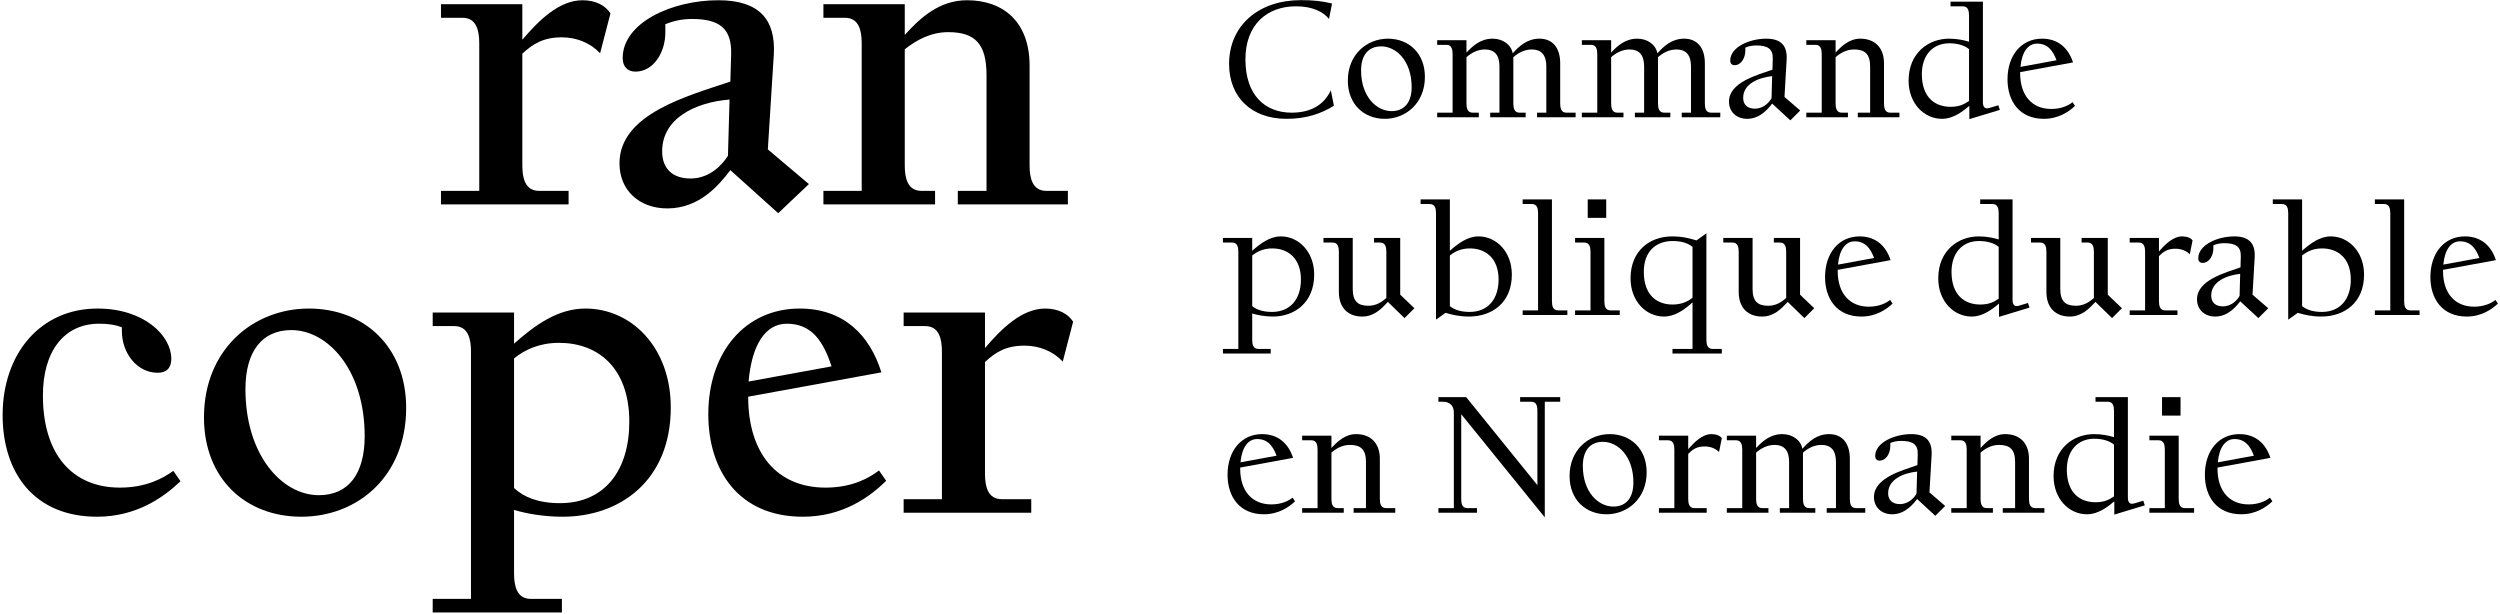
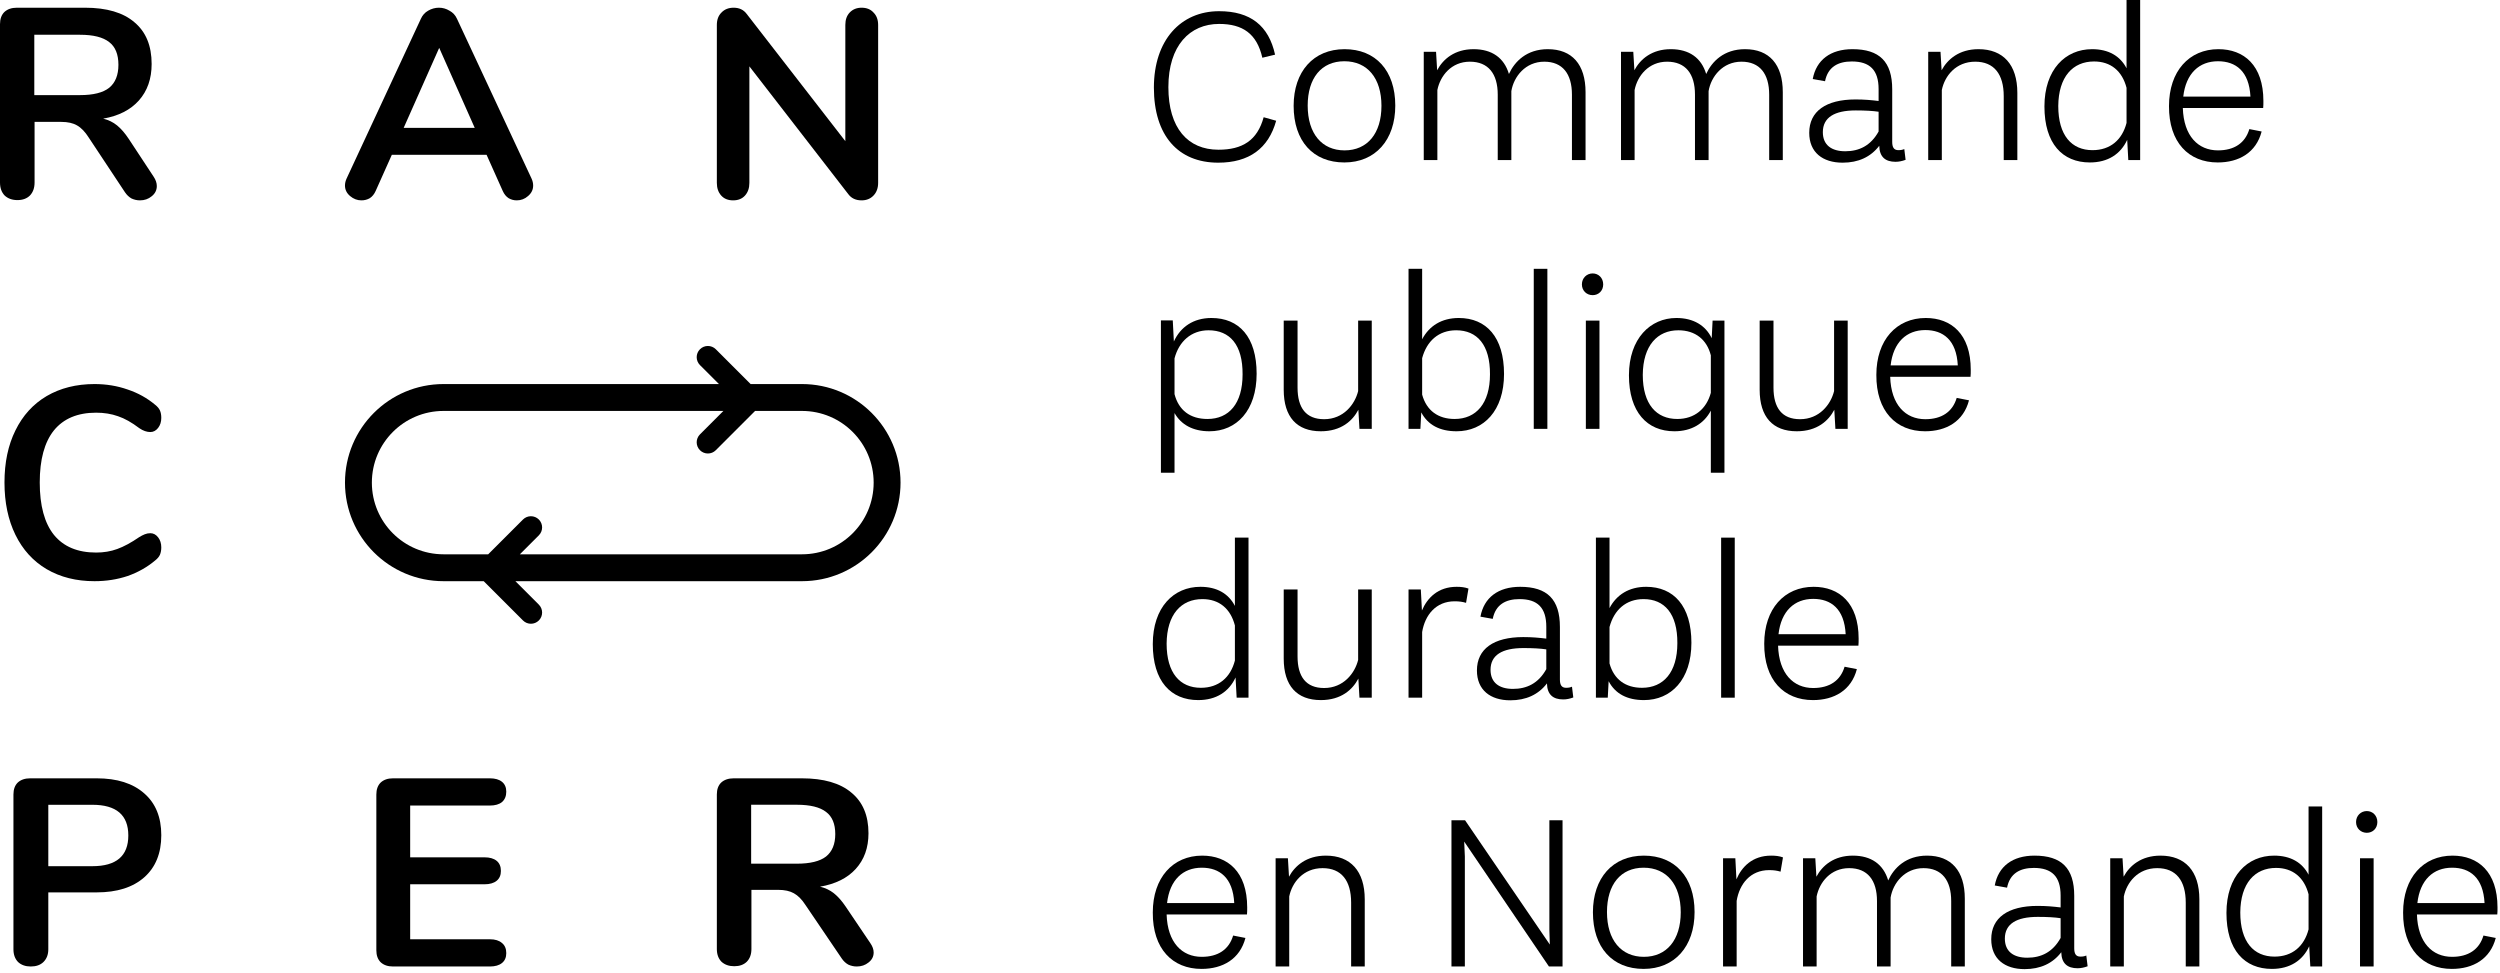
- <svg xmlns="http://www.w3.org/2000/svg" width="746" height="183" viewBox="0 0 746 183" fill="none">
-   <path d="M131.587 61H169.667V56.954H160.861C156.696 56.954 155.863 53.146 155.863 49.338V16.018C158.957 13.162 162.051 11.139 167.644 11.139C172.047 11.139 176.212 12.805 179.068 15.899L182.162 3.999C180.734 1.738 177.878 0.072 173.832 0.072C166.811 0.072 160.742 6.141 155.863 11.853V1.262L131.587 1.262V5.308L138.013 5.308C142.178 5.308 143.011 9.116 143.011 12.924V56.954H131.587V61Z" fill="black" />
-   <path d="M206.511 5.665C214.603 5.665 218.411 8.402 218.173 16.256L217.935 24.348C205.202 28.632 184.853 33.987 184.853 48.743C184.853 56.716 190.684 62.19 199.133 62.19C208.772 62.19 214.603 55.169 217.935 50.766L232.215 63.618L241.378 54.931L229.121 44.578L230.906 16.256C231.501 6.022 226.741 0.072 214.365 0.072C200.323 0.072 185.805 6.855 185.805 17.327C185.805 19.945 187.352 21.373 189.613 21.373C195.087 21.373 198.538 15.542 198.538 9.711V7.212C200.68 6.379 203.06 5.665 206.511 5.665ZM197.586 45.173C197.586 35.296 207.463 30.536 217.697 29.703L217.221 46.482C215.793 48.743 212.104 53.265 206.035 53.265C200.799 53.265 197.586 50.409 197.586 45.173Z" fill="black" />
-   <path d="M245.706 61H279.026V56.954H274.98C270.815 56.954 269.982 53.146 269.982 49.338V14.709C273.433 11.972 277.717 9.592 282.953 9.592C291.045 9.592 294.377 13.162 294.377 22.444V56.954H285.809V61H318.653V56.954H312.227C308.062 56.954 307.229 53.146 307.229 49.338V19.588C307.229 6.498 299.375 0.072 288.546 0.072C280.216 0.072 274.504 5.427 269.982 10.425V1.262L245.706 1.262V5.308L252.132 5.308C256.297 5.308 257.13 9.116 257.13 12.924V56.954H245.706V61Z" fill="black" />
-   <path d="M47.074 111.231C49.573 111.231 51.12 109.922 51.12 107.066C51.12 100.164 43.029 92.072 29.105 92.072C11.969 92.072 0.783 105.638 0.783 123.845C0.783 141.1 10.184 154.19 28.986 154.19C40.648 154.19 48.74 148.478 53.858 143.599L51.715 140.505C48.74 142.647 43.742 145.503 35.769 145.503C21.608 145.503 12.802 135.626 12.802 118.014C12.802 104.686 19.228 96.594 29.581 96.594C32.437 96.594 34.58 96.951 36.364 97.665V98.736C36.364 105.4 40.886 111.231 47.074 111.231Z" fill="black" />
-   <path d="M89.9 154.19C106.679 154.19 121.198 142.171 121.198 121.703C121.198 103.615 108.822 92.072 92.162 92.072C75.501 92.072 60.864 104.329 60.864 124.559C60.864 142.885 73.359 154.19 89.9 154.19ZM73.24 116.11C73.24 104.805 78.239 98.498 86.925 98.498C97.874 98.498 108.822 110.398 108.822 130.152C108.822 141.457 103.942 147.764 95.136 147.764C84.189 147.764 73.24 135.864 73.24 116.11Z" fill="black" />
-   <path d="M153.394 145.622V106.947C156.488 104.448 160.772 102.306 166.841 102.306C178.384 102.306 187.785 109.684 187.785 125.868C187.785 140.386 180.407 150.144 167.079 150.144C160.534 150.144 156.131 148.24 153.394 145.622ZM129.118 182.75H167.674V178.704H158.392C154.227 178.704 153.394 174.896 153.394 171.088V152.167C157.083 153.238 162.081 154.19 167.912 154.19C184.929 154.19 200.161 143.48 200.161 121.584C200.161 103.734 188.499 92.072 174.695 92.072C166.365 92.072 159.582 97.07 153.394 102.544V93.262H129.118V97.308H135.544C139.709 97.308 140.542 101.116 140.542 104.924V178.704H129.118V182.75Z" fill="black" />
-   <path d="M263.004 111.112C259.553 100.045 251.818 92.072 238.609 92.072C222.425 92.072 211.358 105.043 211.358 123.607C211.358 140.386 220.402 154.19 239.561 154.19C251.461 154.19 259.434 148.359 264.432 143.48L262.29 140.386C259.315 142.647 254.317 145.503 246.344 145.503C231.945 145.503 223.258 135.388 223.258 118.371L263.004 111.112ZM223.377 113.849C224.329 102.901 228.375 96.594 234.801 96.594C242.06 96.594 245.63 101.592 248.129 109.327L223.377 113.849Z" fill="black" />
-   <path d="M269.645 153H307.725V148.954H298.919C294.754 148.954 293.921 145.146 293.921 141.338V108.018C297.015 105.162 300.109 103.139 305.702 103.139C310.105 103.139 314.27 104.805 317.126 107.899L320.22 95.999C318.792 93.738 315.936 92.072 311.89 92.072C304.869 92.072 298.8 98.141 293.921 103.853V93.262H269.645V97.308H276.071C280.236 97.308 281.069 101.116 281.069 104.924V148.954H269.645V153Z" fill="black" />
-   <path d="M366.76 19.084C366.76 29.02 373.476 35.46 383.872 35.46C389.852 35.46 394.268 33.896 398.04 31.55L397.12 26.95C395.28 30.86 391.692 33.62 385.436 33.62C377.616 33.62 371.636 28.56 371.636 17.704C371.636 7.4 378.03 1.88 386.724 1.88C391.6 1.88 394.912 3.536 396.568 5.652L397.488 1.052C394.544 0.316 391.876 0.04 388.196 0.04C375.5 0.04 366.76 7.676 366.76 19.084Z" fill="black" />
-   <path d="M413.232 35.46C419.396 35.46 425.192 30.86 425.192 22.948C425.192 15.864 420.362 11.54 414.152 11.54C407.988 11.54 402.192 16.14 402.192 24.052C402.192 31.136 407.022 35.46 413.232 35.46ZM406.148 21.016C406.148 16.416 408.357 13.84 412.129 13.84C416.637 13.84 421.237 18.164 421.237 25.984C421.237 30.584 419.028 33.16 415.257 33.16C410.748 33.16 406.148 28.836 406.148 21.016Z" fill="black" />
-   <path d="M428.855 35H441.275V33.62H439.435C437.871 33.62 437.595 32.24 437.595 30.86V17.06C438.975 15.864 440.815 14.76 443.115 14.76C445.875 14.76 447.439 16.324 447.439 19.82V33.62H444.679V35H455.259V33.62H453.419C451.855 33.62 451.579 32.24 451.579 30.86V17.06C452.959 15.864 454.799 14.76 457.099 14.76C459.859 14.76 461.423 16.324 461.423 19.82V33.62H458.663V35H470.163V33.62H467.403C465.839 33.62 465.563 32.24 465.563 30.86V18.9C465.563 14.024 463.079 11.54 459.399 11.54C455.581 11.54 453.235 13.886 451.395 15.91C450.935 13.334 448.451 11.54 445.415 11.54C441.735 11.54 439.435 13.748 437.595 15.68V12H428.855V13.38H431.615C433.179 13.38 433.455 14.76 433.455 16.14V33.62H428.855V35Z" fill="black" />
-   <path d="M472.024 35H484.444V33.62H482.604C481.04 33.62 480.764 32.24 480.764 30.86V17.06C482.144 15.864 483.984 14.76 486.284 14.76C489.044 14.76 490.608 16.324 490.608 19.82V33.62H487.848V35H498.428V33.62H496.588C495.024 33.62 494.748 32.24 494.748 30.86V17.06C496.128 15.864 497.968 14.76 500.268 14.76C503.028 14.76 504.592 16.324 504.592 19.82V33.62H501.832V35H513.332V33.62H510.572C509.008 33.62 508.732 32.24 508.732 30.86V18.9C508.732 14.024 506.248 11.54 502.568 11.54C498.75 11.54 496.404 13.886 494.564 15.91C494.104 13.334 491.62 11.54 488.584 11.54C484.904 11.54 482.604 13.748 480.764 15.68V12H472.024V13.38H474.784C476.348 13.38 476.624 14.76 476.624 16.14V33.62H472.024V35Z" fill="black" />
-   <path d="M524.026 13.564C527.338 13.564 529.086 14.484 528.994 17.52L528.902 20.786C524.532 22.35 515.93 24.512 515.93 30.308C515.93 33.344 518.138 35.46 521.358 35.46C525.176 35.46 527.614 32.47 528.81 30.906L534.238 35.92L537.182 32.976L532.49 28.928L533.134 17.796C533.364 13.748 531.57 11.54 527.062 11.54C521.956 11.54 516.298 14.116 516.298 18.072C516.298 18.992 516.85 19.452 517.586 19.452C519.61 19.452 520.806 17.198 520.806 15.128V14.208C521.634 13.84 522.646 13.564 524.026 13.564ZM520.162 29.204C520.162 24.972 524.854 23.132 528.81 22.718L528.626 29.296C528.074 30.308 526.418 32.424 523.658 32.424C521.542 32.424 520.162 31.32 520.162 29.204Z" fill="black" />
-   <path d="M539.003 35H551.423V33.62H549.583C548.019 33.62 547.743 32.24 547.743 30.86V17.06C549.123 15.864 550.963 14.76 553.263 14.76C556.483 14.76 558.047 16.14 558.047 19.82V33.62H554.367V35H566.787V33.62H564.027C562.463 33.62 562.187 32.24 562.187 30.86V18.9C562.187 14.024 559.243 11.54 555.103 11.54C551.837 11.54 549.537 13.748 547.743 15.68V12H539.003V13.38H541.763C543.327 13.38 543.603 14.76 543.603 16.14V33.62H539.003V35Z" fill="black" />
-   <path d="M596.758 32.792L596.298 31.412L593.538 32.24C592.25 32.608 591.698 31.872 591.698 30.492V0.5H582.038V1.88H585.718C587.282 1.88 587.558 3.26 587.558 4.64V12.46C586.132 12 584.016 11.54 581.578 11.54C575.598 11.54 569.526 15.68 569.526 24.052C569.526 30.952 574.218 35.46 579.462 35.46C583.05 35.46 585.994 32.976 587.65 31.596V35.552L596.758 32.792ZM573.482 22.12C573.482 16.6 576.61 12.92 581.67 12.92C584.338 12.92 586.362 13.656 587.558 14.668V30.124C586.178 31.044 584.798 31.872 582.038 31.872C577.622 31.872 573.482 29.296 573.482 22.12Z" fill="black" />
-   <path d="M618.59 18.624C617.256 14.484 614.266 11.54 609.344 11.54C603.18 11.54 599.04 16.508 599.04 23.684C599.04 30.124 602.536 35.46 609.896 35.46C614.22 35.46 617.348 33.344 619.188 31.596L618.452 30.492C617.44 31.32 615.324 32.516 612.104 32.516C606.4 32.516 602.812 28.56 602.812 21.844V21.522L618.59 18.624ZM602.904 19.958C603.318 15.45 605.204 13.012 607.872 13.012C611 13.012 612.564 15.036 613.668 17.98L602.904 19.958Z" fill="black" />
-   <path d="M373.66 91.332V76.244C375.04 75.14 376.88 74.128 379.64 74.128C384.24 74.128 388.196 76.98 388.196 83.42C388.196 89.216 385.068 93.08 379.548 93.08C376.788 93.08 374.856 92.344 373.66 91.332ZM364.92 105.5H379.18V104.12H375.5C373.936 104.12 373.66 102.74 373.66 101.36V93.54C375.132 94 377.386 94.46 379.824 94.46C386.264 94.46 392.152 90.32 392.152 81.948C392.152 75.048 387.46 70.54 382.216 70.54C378.904 70.54 376.144 72.656 373.66 74.818V71H364.92V72.38H367.68C369.244 72.38 369.52 73.76 369.52 75.14V104.12H364.92V105.5Z" fill="black" />
-   <path d="M419.113 94.92L422.057 91.976L417.825 87.928V71H410.005V72.38H411.845C413.409 72.38 413.685 73.76 413.685 75.14V88.94C412.305 90.136 410.649 91.24 408.349 91.24C405.129 91.24 403.657 89.86 403.657 86.18V71H394.917V72.38H397.677C399.241 72.38 399.517 73.76 399.517 75.14V87.1C399.517 91.976 402.369 94.46 406.509 94.46C410.005 94.46 412.259 92.114 414.145 90.09L419.113 94.92Z" fill="black" />
-   <path d="M431.354 93.356C433.286 93.908 435.448 94.46 438.346 94.46C445.246 94.46 451.134 90.32 451.134 81.948C451.134 75.048 446.442 70.54 441.198 70.54C437.886 70.54 435.126 72.656 432.642 74.818V59.5H423.902V60.88H426.662C428.226 60.88 428.502 62.26 428.502 63.64V95.38L431.354 93.356ZM432.642 91.332V76.244C434.022 75.14 435.862 74.128 438.622 74.128C443.222 74.128 447.178 76.98 447.178 83.42C447.178 89.216 444.05 93.08 438.53 93.08C435.77 93.08 433.838 92.344 432.642 91.332Z" fill="black" />
-   <path d="M454.359 59.5V60.88H457.119C458.683 60.88 458.959 62.26 458.959 63.64V92.62H454.359V94H467.699V92.62H464.939C463.375 92.62 463.099 91.24 463.099 89.86V59.5H454.359Z" fill="black" />
-   <path d="M473.775 59.5V65.02H479.295V59.5H473.775ZM470.003 94H483.343V92.62H480.583C479.019 92.62 478.743 91.24 478.743 89.86V71H470.003V72.38H472.763C474.327 72.38 474.603 73.76 474.603 75.14V92.62H470.003V94Z" fill="black" />
-   <path d="M505.048 73.668V88.848C503.668 89.952 501.828 90.872 499.068 90.872C494.468 90.872 490.512 88.112 490.512 81.12C490.512 75.324 493.824 71.92 499.16 71.92C501.92 71.92 503.852 72.656 505.048 73.668ZM486.556 83.052C486.556 89.952 491.248 94.46 496.492 94.46C499.804 94.46 502.61 92.436 505.048 90.228V104.12H499.068V105.5H513.788V104.12H511.028C509.464 104.12 509.188 102.74 509.188 101.36V69.62L506.244 71.736C504.312 71.184 502.196 70.54 498.976 70.54C492.352 70.54 486.556 74.772 486.556 83.052Z" fill="black" />
-   <path d="M538.425 94.92L541.369 91.976L537.137 87.928V71H529.317V72.38H531.157C532.721 72.38 532.997 73.76 532.997 75.14V88.94C531.617 90.136 529.961 91.24 527.661 91.24C524.441 91.24 522.969 89.86 522.969 86.18V71H514.229V72.38H516.989C518.553 72.38 518.829 73.76 518.829 75.14V87.1C518.829 91.976 521.681 94.46 525.821 94.46C529.317 94.46 531.571 92.114 533.457 90.09L538.425 94.92Z" fill="black" />
-   <path d="M564.145 77.624C562.811 73.484 559.821 70.54 554.899 70.54C548.735 70.54 544.595 75.508 544.595 82.684C544.595 89.124 548.091 94.46 555.451 94.46C559.775 94.46 562.903 92.344 564.743 90.596L564.007 89.492C562.995 90.32 560.879 91.516 557.659 91.516C551.955 91.516 548.367 87.56 548.367 80.844V80.522L564.145 77.624ZM548.459 78.958C548.873 74.45 550.759 72.012 553.427 72.012C556.555 72.012 558.119 74.036 559.223 76.98L548.459 78.958Z" fill="black" />
-   <path d="M605.608 91.792L605.148 90.412L602.388 91.24C601.1 91.608 600.548 90.872 600.548 89.492V59.5H590.888V60.88H594.568C596.132 60.88 596.408 62.26 596.408 63.64V71.46C594.982 71 592.866 70.54 590.428 70.54C584.448 70.54 578.376 74.68 578.376 83.052C578.376 89.952 583.068 94.46 588.312 94.46C591.9 94.46 594.844 91.976 596.5 90.596V94.552L605.608 91.792ZM582.332 81.12C582.332 75.6 585.46 71.92 590.52 71.92C593.188 71.92 595.212 72.656 596.408 73.668V89.124C595.028 90.044 593.648 90.872 590.888 90.872C586.472 90.872 582.332 88.296 582.332 81.12Z" fill="black" />
-   <path d="M630.246 94.92L633.19 91.976L628.958 87.928V71H621.138V72.38H622.978C624.542 72.38 624.818 73.76 624.818 75.14V88.94C623.438 90.136 621.782 91.24 619.482 91.24C616.262 91.24 614.79 89.86 614.79 86.18V71H606.05V72.38H608.81C610.374 72.38 610.65 73.76 610.65 75.14V87.1C610.65 91.976 613.502 94.46 617.642 94.46C621.138 94.46 623.392 92.114 625.278 90.09L630.246 94.92Z" fill="black" />
-   <path d="M635.495 94H649.755V92.62H646.075C644.511 92.62 644.235 91.24 644.235 89.86V76.428C645.523 75.14 646.719 74.22 649.111 74.22C650.813 74.22 652.331 74.772 653.435 75.876L654.263 71.736C653.711 71 652.607 70.54 651.135 70.54C648.513 70.54 646.075 72.886 644.235 75.048V71H635.495V72.38H638.255C639.819 72.38 640.095 73.76 640.095 75.14V92.62H635.495V94Z" fill="black" />
-   <path d="M663.688 72.564C667 72.564 668.748 73.484 668.656 76.52L668.564 79.786C664.194 81.35 655.592 83.512 655.592 89.308C655.592 92.344 657.8 94.46 661.02 94.46C664.838 94.46 667.276 91.47 668.472 89.906L673.9 94.92L676.844 91.976L672.152 87.928L672.796 76.796C673.026 72.748 671.232 70.54 666.724 70.54C661.618 70.54 655.96 73.116 655.96 77.072C655.96 77.992 656.512 78.452 657.248 78.452C659.272 78.452 660.468 76.198 660.468 74.128V73.208C661.296 72.84 662.308 72.564 663.688 72.564ZM659.824 88.204C659.824 83.972 664.516 82.132 668.472 81.718L668.288 88.296C667.736 89.308 666.08 91.424 663.32 91.424C661.204 91.424 659.824 90.32 659.824 88.204Z" fill="black" />
-   <path d="M685.657 93.356C687.589 93.908 689.751 94.46 692.649 94.46C699.549 94.46 705.437 90.32 705.437 81.948C705.437 75.048 700.745 70.54 695.501 70.54C692.189 70.54 689.429 72.656 686.945 74.818V59.5H678.205V60.88H680.965C682.529 60.88 682.805 62.26 682.805 63.64V95.38L685.657 93.356ZM686.945 91.332V76.244C688.325 75.14 690.165 74.128 692.925 74.128C697.525 74.128 701.481 76.98 701.481 83.42C701.481 89.216 698.353 93.08 692.833 93.08C690.073 93.08 688.141 92.344 686.945 91.332Z" fill="black" />
-   <path d="M708.662 59.5V60.88H711.422C712.986 60.88 713.262 62.26 713.262 63.64V92.62H708.662V94H722.002V92.62H719.242C717.678 92.62 717.402 91.24 717.402 89.86V59.5H708.662Z" fill="black" />
-   <path d="M744.776 77.624C743.442 73.484 740.452 70.54 735.53 70.54C729.366 70.54 725.226 75.508 725.226 82.684C725.226 89.124 728.722 94.46 736.082 94.46C740.406 94.46 743.534 92.344 745.374 90.596L744.638 89.492C743.626 90.32 741.51 91.516 738.29 91.516C732.586 91.516 728.998 87.56 728.998 80.844V80.522L744.776 77.624ZM729.09 78.958C729.504 74.45 731.39 72.012 734.058 72.012C737.186 72.012 738.75 74.036 739.854 76.98L729.09 78.958Z" fill="black" />
-   <path d="M385.85 136.624C384.516 132.484 381.526 129.54 376.604 129.54C370.44 129.54 366.3 134.508 366.3 141.684C366.3 148.124 369.796 153.46 377.156 153.46C381.48 153.46 384.608 151.344 386.448 149.596L385.712 148.492C384.7 149.32 382.584 150.516 379.364 150.516C373.66 150.516 370.072 146.56 370.072 139.844V139.522L385.85 136.624ZM370.164 137.958C370.578 133.45 372.464 131.012 375.132 131.012C378.26 131.012 379.824 133.036 380.928 135.98L370.164 137.958Z" fill="black" />
-   <path d="M388.56 153H400.98V151.62H399.14C397.576 151.62 397.3 150.24 397.3 148.86V135.06C398.68 133.864 400.52 132.76 402.82 132.76C406.04 132.76 407.604 134.14 407.604 137.82V151.62H403.924V153H416.344V151.62H413.584C412.02 151.62 411.744 150.24 411.744 148.86V136.9C411.744 132.024 408.8 129.54 404.66 129.54C401.394 129.54 399.094 131.748 397.3 133.68V130H388.56V131.38H391.32C392.884 131.38 393.16 132.76 393.16 134.14V151.62H388.56V153Z" fill="black" />
-   <path d="M460.965 154.38V119.88H465.565V118.5H453.605V119.88H456.917C458.297 119.88 458.757 120.8 458.757 122.64V144.766L437.505 118.5H429.225V119.88H430.605C432.629 119.88 433.825 121.076 433.825 123.1V151.62H429.225V153H440.725V151.62H437.873C436.493 151.62 436.033 150.7 436.033 148.86V123.606L460.965 154.38Z" fill="black" />
-   <path d="M479.402 153.46C485.566 153.46 491.362 148.86 491.362 140.948C491.362 133.864 486.532 129.54 480.322 129.54C474.158 129.54 468.362 134.14 468.362 142.052C468.362 149.136 473.192 153.46 479.402 153.46ZM472.318 139.016C472.318 134.416 474.526 131.84 478.298 131.84C482.806 131.84 487.406 136.164 487.406 143.984C487.406 148.584 485.198 151.16 481.426 151.16C476.918 151.16 472.318 146.836 472.318 139.016Z" fill="black" />
-   <path d="M495.024 153H509.284V151.62H505.604C504.04 151.62 503.764 150.24 503.764 148.86V135.428C505.052 134.14 506.248 133.22 508.64 133.22C510.342 133.22 511.86 133.772 512.964 134.876L513.792 130.736C513.24 130 512.136 129.54 510.664 129.54C508.042 129.54 505.604 131.886 503.764 134.048V130H495.024V131.38H497.784C499.348 131.38 499.624 132.76 499.624 134.14V151.62H495.024V153Z" fill="black" />
-   <path d="M515.284 153H527.704V151.62H525.864C524.3 151.62 524.024 150.24 524.024 148.86V135.06C525.404 133.864 527.244 132.76 529.544 132.76C532.304 132.76 533.868 134.324 533.868 137.82V151.62H531.108V153H541.688V151.62H539.848C538.284 151.62 538.008 150.24 538.008 148.86V135.06C539.388 133.864 541.228 132.76 543.528 132.76C546.288 132.76 547.852 134.324 547.852 137.82V151.62H545.092V153H556.592V151.62H553.832C552.268 151.62 551.992 150.24 551.992 148.86V136.9C551.992 132.024 549.508 129.54 545.828 129.54C542.01 129.54 539.664 131.886 537.824 133.91C537.364 131.334 534.88 129.54 531.844 129.54C528.164 129.54 525.864 131.748 524.024 133.68V130H515.284V131.38H518.044C519.608 131.38 519.884 132.76 519.884 134.14V151.62H515.284V153Z" fill="black" />
-   <path d="M567.286 131.564C570.598 131.564 572.346 132.484 572.254 135.52L572.162 138.786C567.792 140.35 559.19 142.512 559.19 148.308C559.19 151.344 561.398 153.46 564.618 153.46C568.436 153.46 570.874 150.47 572.07 148.906L577.498 153.92L580.442 150.976L575.75 146.928L576.394 135.796C576.624 131.748 574.83 129.54 570.322 129.54C565.216 129.54 559.558 132.116 559.558 136.072C559.558 136.992 560.11 137.452 560.846 137.452C562.87 137.452 564.066 135.198 564.066 133.128V132.208C564.894 131.84 565.906 131.564 567.286 131.564ZM563.422 147.204C563.422 142.972 568.114 141.132 572.07 140.718L571.886 147.296C571.334 148.308 569.678 150.424 566.918 150.424C564.802 150.424 563.422 149.32 563.422 147.204Z" fill="black" />
-   <path d="M582.263 153H594.683V151.62H592.843C591.279 151.62 591.003 150.24 591.003 148.86V135.06C592.383 133.864 594.223 132.76 596.523 132.76C599.743 132.76 601.307 134.14 601.307 137.82V151.62H597.627V153H610.047V151.62H607.287C605.723 151.62 605.447 150.24 605.447 148.86V136.9C605.447 132.024 602.503 129.54 598.363 129.54C595.097 129.54 592.797 131.748 591.003 133.68V130H582.263V131.38H585.023C586.587 131.38 586.863 132.76 586.863 134.14V151.62H582.263V153Z" fill="black" />
-   <path d="M640.018 150.792L639.558 149.412L636.798 150.24C635.51 150.608 634.958 149.872 634.958 148.492V118.5H625.298V119.88H628.978C630.542 119.88 630.818 121.26 630.818 122.64V130.46C629.392 130 627.276 129.54 624.838 129.54C618.858 129.54 612.786 133.68 612.786 142.052C612.786 148.952 617.478 153.46 622.722 153.46C626.31 153.46 629.254 150.976 630.91 149.596V153.552L640.018 150.792ZM616.742 140.12C616.742 134.6 619.87 130.92 624.93 130.92C627.598 130.92 629.622 131.656 630.818 132.668V148.124C629.438 149.044 628.058 149.872 625.298 149.872C620.882 149.872 616.742 147.296 616.742 140.12Z" fill="black" />
-   <path d="M645.152 118.5V124.02H650.672V118.5H645.152ZM641.38 153H654.72V151.62H651.96C650.396 151.62 650.12 150.24 650.12 148.86V130H641.38V131.38H644.14C645.704 131.38 645.98 132.76 645.98 134.14V151.62H641.38V153Z" fill="black" />
-   <path d="M677.483 136.624C676.149 132.484 673.159 129.54 668.237 129.54C662.073 129.54 657.933 134.508 657.933 141.684C657.933 148.124 661.429 153.46 668.789 153.46C673.113 153.46 676.241 151.344 678.081 149.596L677.345 148.492C676.333 149.32 674.217 150.516 670.997 150.516C665.293 150.516 661.705 146.56 661.705 139.844V139.522L677.483 136.624ZM661.797 137.958C662.211 133.45 664.097 131.012 666.765 131.012C669.893 131.012 671.457 133.036 672.561 135.98L661.797 137.958Z" fill="black" />
+ <svg xmlns="http://www.w3.org/2000/svg" width="558" height="217" viewBox="0 0 558 217" fill="none">
+   <path d="M271.905 36.309C278.814 36.309 283.126 33.124 284.841 26.95L282.048 26.166C280.627 31.36 277.295 33.418 271.954 33.418C265.143 33.418 260.782 28.616 260.782 19.453C260.782 10.143 265.584 5.341 272.101 5.341C277.344 5.341 280.529 7.497 281.754 12.887L284.596 12.201C283.175 5.733 279.108 2.499 272.101 2.499C263.575 2.499 257.548 8.918 257.548 19.551C257.548 30.233 262.938 36.309 271.905 36.309Z" fill="black" />
+   <path d="M300.059 36.26C306.968 36.26 311.427 31.262 311.427 23.569C311.427 15.729 307.017 10.976 300.108 10.976C293.15 10.976 288.74 15.974 288.74 23.618C288.74 31.507 293.101 36.26 300.059 36.26ZM300.108 33.565C295.061 33.565 291.876 29.841 291.876 23.569C291.876 17.395 294.963 13.671 300.059 13.671C305.204 13.671 308.34 17.444 308.34 23.618C308.34 29.792 305.204 33.565 300.108 33.565Z" fill="black" />
+   <path d="M345.467 10.976C340.763 10.976 338.068 13.72 336.794 16.513C335.716 12.887 332.972 10.976 328.905 10.976C324.691 10.976 322.094 13.181 320.771 15.68L320.526 11.564H317.782V35.721H320.82V20.09C321.457 16.905 323.956 13.769 328.072 13.769C332.188 13.769 334.295 16.464 334.295 21.119V35.721H337.333V20.58V20.335C337.872 17.101 340.469 13.769 344.683 13.769C348.75 13.769 350.857 16.464 350.857 21.119V35.721H353.895V20.58C353.895 14.357 350.857 10.976 345.467 10.976Z" fill="black" />
+   <path d="M389.491 10.976C384.787 10.976 382.092 13.72 380.818 16.513C379.74 12.887 376.996 10.976 372.929 10.976C368.715 10.976 366.118 13.181 364.795 15.68L364.55 11.564H361.806V35.721H364.844V20.09C365.481 16.905 367.98 13.769 372.096 13.769C376.212 13.769 378.319 16.464 378.319 21.119V35.721H381.357V20.58V20.335C381.896 17.101 384.493 13.769 388.707 13.769C392.774 13.769 394.881 16.464 394.881 21.119V35.721H397.919V20.58C397.919 14.357 394.881 10.976 389.491 10.976Z" fill="black" />
+   <path d="M425.037 33.271C424.694 33.418 424.351 33.516 423.714 33.516C422.685 33.516 422.342 32.83 422.342 31.654V19.943C422.342 13.769 419.5 10.976 413.473 10.976C408.573 10.976 405.388 13.377 404.604 17.64L407.348 18.13C407.985 14.945 410.239 13.72 413.326 13.72C417.344 13.72 419.304 15.631 419.304 19.894V22.54C417.687 22.344 416.168 22.197 414.159 22.197C407.544 22.197 403.82 24.843 403.82 29.645C403.82 34.006 406.809 36.309 411.268 36.309C414.796 36.309 417.54 35.035 419.451 32.536C419.5 35.035 420.823 36.113 423.077 36.113C423.812 36.113 424.547 35.966 425.331 35.672L425.037 33.271ZM411.856 33.761C408.818 33.761 406.858 32.389 406.858 29.498C406.858 26.215 409.455 24.647 414.208 24.647C416.315 24.647 418.03 24.745 419.304 24.941V29.351C417.54 32.536 414.943 33.761 411.856 33.761Z" fill="black" />
+   <path d="M441.598 10.976C437.286 10.976 434.689 13.23 433.366 15.68L433.121 11.564H430.377V35.721H433.415V20.09C434.052 16.954 436.551 13.769 440.863 13.769C445.077 13.769 447.233 16.562 447.233 21.462V35.721H450.271V20.727C450.271 14.406 447.086 10.976 441.598 10.976Z" fill="black" />
+   <path d="M474.644 0V15.239C473.223 12.495 470.626 10.976 466.951 10.976C460.973 10.976 456.318 15.533 456.318 23.765C456.318 32.046 460.336 36.26 466.461 36.26C470.479 36.26 473.321 34.398 474.791 31.213L475.036 35.721H477.682V0H474.644ZM467.049 33.516C462.394 33.516 459.405 30.233 459.405 23.667C459.454 17.15 462.639 13.72 467.392 13.72C471.116 13.72 473.664 15.827 474.644 19.6V27.44C473.664 31.213 471.018 33.516 467.049 33.516Z" fill="black" />
+   <path d="M505.19 22.54C505.19 14.553 500.829 10.976 495.145 10.976C488.628 10.976 484.12 15.876 484.12 23.667C484.071 31.801 488.53 36.26 494.998 36.26C499.751 36.26 503.573 34.055 504.798 29.351L502.054 28.812C501.123 31.948 498.673 33.565 495.047 33.565C490.637 33.565 487.403 30.38 487.207 24.108H505.141C505.19 23.618 505.19 23.128 505.19 22.54ZM495.047 13.671C499.016 13.671 502.005 15.876 502.299 21.56H487.305C487.893 16.366 490.882 13.671 495.047 13.671Z" fill="black" />
+   <path d="M270.386 70.976C266.368 70.976 263.477 72.985 262.007 76.219L261.762 71.515H259.116V105.521H262.154V92.193C263.624 94.79 266.27 96.26 269.945 96.26C275.972 96.26 280.48 91.654 280.48 83.422C280.48 75.19 276.56 70.976 270.386 70.976ZM269.504 93.516C265.633 93.516 263.085 91.556 262.154 87.979V79.992C263.134 76.219 265.878 73.72 269.749 73.72C274.502 73.72 277.393 76.954 277.344 83.569C277.344 90.086 274.306 93.516 269.504 93.516Z" fill="black" />
+   <path d="M303.137 71.564V87.293C302.402 90.282 299.854 93.565 295.542 93.565C291.524 93.565 289.613 91.066 289.613 86.509V71.564H286.526V86.999C286.526 93.075 289.466 96.26 294.807 96.26C299.364 96.26 301.912 93.908 303.186 91.458L303.431 95.721H306.175V71.564H303.137Z" fill="black" />
+   <path d="M325.606 70.976C321.784 70.976 318.991 72.74 317.423 75.729V60H314.385V95.721H317.031L317.227 92.046C318.697 94.839 321.343 96.26 325.116 96.26C331.143 96.26 335.7 91.703 335.7 83.471C335.7 75.239 331.731 70.976 325.606 70.976ZM324.675 93.516C321 93.516 318.403 91.654 317.423 88.077V79.943C318.452 76.121 321.098 73.72 325.018 73.72C329.673 73.72 332.613 76.954 332.564 83.569C332.564 90.037 329.477 93.516 324.675 93.516Z" fill="black" />
+   <path d="M342.335 95.721H345.373V60H342.335V95.721Z" fill="black" />
+   <path d="M355.482 65.88C356.805 65.88 357.834 64.9 357.834 63.479C357.834 62.058 356.805 61.029 355.482 61.029C354.159 61.029 353.081 62.058 353.081 63.479C353.081 64.9 354.159 65.88 355.482 65.88ZM353.963 95.721H357.001V71.564H353.963V95.721Z" fill="black" />
+   <path d="M382.25 71.564L382.054 75.484C380.682 72.642 377.987 70.976 374.165 70.976C368.383 70.976 363.581 75.533 363.581 83.765C363.581 91.997 367.648 96.26 373.724 96.26C377.546 96.26 380.339 94.545 381.858 91.654V105.521H384.896V71.564H382.25ZM374.361 93.516C369.706 93.516 366.668 90.233 366.668 83.667C366.717 77.101 369.951 73.72 374.606 73.72C378.428 73.72 380.976 75.827 381.858 79.306V87.685C380.878 91.262 378.232 93.516 374.361 93.516Z" fill="black" />
+   <path d="M409.367 71.564V87.293C408.632 90.282 406.084 93.565 401.772 93.565C397.754 93.565 395.843 91.066 395.843 86.509V71.564H392.756V86.999C392.756 93.075 395.696 96.26 401.037 96.26C405.594 96.26 408.142 93.908 409.416 91.458L409.661 95.721H412.405V71.564H409.367Z" fill="black" />
+   <path d="M439.872 82.54C439.872 74.553 435.511 70.976 429.827 70.976C423.31 70.976 418.802 75.876 418.802 83.667C418.753 91.801 423.212 96.26 429.68 96.26C434.433 96.26 438.255 94.055 439.48 89.351L436.736 88.812C435.805 91.948 433.355 93.565 429.729 93.565C425.319 93.565 422.085 90.38 421.889 84.108H439.823C439.872 83.618 439.872 83.128 439.872 82.54ZM429.729 73.671C433.698 73.671 436.687 75.876 436.981 81.56H421.987C422.575 76.366 425.564 73.671 429.729 73.671Z" fill="black" />
+   <path d="M275.629 120V135.239C274.208 132.495 271.611 130.976 267.936 130.976C261.958 130.976 257.303 135.533 257.303 143.765C257.303 152.046 261.321 156.26 267.446 156.26C271.464 156.26 274.306 154.398 275.776 151.213L276.021 155.721H278.667V120H275.629ZM268.034 153.516C263.379 153.516 260.39 150.233 260.39 143.667C260.439 137.15 263.624 133.72 268.377 133.72C272.101 133.72 274.649 135.827 275.629 139.6V147.44C274.649 151.213 272.003 153.516 268.034 153.516Z" fill="black" />
+   <path d="M303.137 131.564V147.293C302.402 150.282 299.854 153.565 295.542 153.565C291.524 153.565 289.613 151.066 289.613 146.509V131.564H286.526V146.999C286.526 153.075 289.466 156.26 294.807 156.26C299.364 156.26 301.912 153.908 303.186 151.458L303.431 155.721H306.175V131.564H303.137Z" fill="black" />
+   <path d="M325.116 130.976C320.951 130.976 318.55 133.475 317.374 136.268L317.129 131.564H314.385V155.721H317.423V141.07C318.06 137.248 320.51 134.21 324.675 134.21C325.655 134.21 326.39 134.308 327.223 134.553L327.762 131.368C326.929 131.074 326.145 130.976 325.116 130.976Z" fill="black" />
+   <path d="M350.867 153.271C350.524 153.418 350.181 153.516 349.544 153.516C348.515 153.516 348.172 152.83 348.172 151.654V139.943C348.172 133.769 345.33 130.976 339.303 130.976C334.403 130.976 331.218 133.377 330.434 137.64L333.178 138.13C333.815 134.945 336.069 133.72 339.156 133.72C343.174 133.72 345.134 135.631 345.134 139.894V142.54C343.517 142.344 341.998 142.197 339.989 142.197C333.374 142.197 329.65 144.843 329.65 149.645C329.65 154.006 332.639 156.309 337.098 156.309C340.626 156.309 343.37 155.035 345.281 152.536C345.33 155.035 346.653 156.113 348.907 156.113C349.642 156.113 350.377 155.966 351.161 155.672L350.867 153.271ZM337.686 153.761C334.648 153.761 332.688 152.389 332.688 149.498C332.688 146.215 335.285 144.647 340.038 144.647C342.145 144.647 343.86 144.745 345.134 144.941V149.351C343.37 152.536 340.773 153.761 337.686 153.761Z" fill="black" />
+   <path d="M367.428 130.976C363.606 130.976 360.813 132.74 359.245 135.729V120H356.207V155.721H358.853L359.049 152.046C360.519 154.839 363.165 156.26 366.938 156.26C372.965 156.26 377.522 151.703 377.522 143.471C377.522 135.239 373.553 130.976 367.428 130.976ZM366.497 153.516C362.822 153.516 360.225 151.654 359.245 148.077V139.943C360.274 136.121 362.92 133.72 366.84 133.72C371.495 133.72 374.435 136.954 374.386 143.569C374.386 150.037 371.299 153.516 366.497 153.516Z" fill="black" />
+   <path d="M384.157 155.721H387.195V120H384.157V155.721Z" fill="black" />
+   <path d="M414.846 142.54C414.846 134.553 410.485 130.976 404.801 130.976C398.284 130.976 393.776 135.876 393.776 143.667C393.727 151.801 398.186 156.26 404.654 156.26C409.407 156.26 413.229 154.055 414.454 149.351L411.71 148.812C410.779 151.948 408.329 153.565 404.703 153.565C400.293 153.565 397.059 150.38 396.863 144.108H414.797C414.846 143.618 414.846 143.128 414.846 142.54ZM404.703 133.671C408.672 133.671 411.661 135.876 411.955 141.56H396.961C397.549 136.366 400.538 133.671 404.703 133.671Z" fill="black" />
+   <path d="M278.373 202.54C278.373 194.553 274.012 190.976 268.328 190.976C261.811 190.976 257.303 195.876 257.303 203.667C257.254 211.801 261.713 216.26 268.181 216.26C272.934 216.26 276.756 214.055 277.981 209.351L275.237 208.812C274.306 211.948 271.856 213.565 268.23 213.565C263.82 213.565 260.586 210.38 260.39 204.108H278.324C278.373 203.618 278.373 203.128 278.373 202.54ZM268.23 193.671C272.199 193.671 275.188 195.876 275.482 201.56H260.488C261.076 196.366 264.065 193.671 268.23 193.671Z" fill="black" />
+   <path d="M295.938 190.976C291.626 190.976 289.029 193.23 287.706 195.68L287.461 191.564H284.717V215.721H287.755V200.09C288.392 196.954 290.891 193.769 295.203 193.769C299.417 193.769 301.573 196.562 301.573 201.462V215.721H304.611V200.727C304.611 194.406 301.426 190.976 295.938 190.976Z" fill="black" />
+   <path d="M345.82 183.087V207.538L345.918 210.821L327.004 183.087H323.966V215.721H326.955V191.172L326.808 187.84L345.722 215.721H348.76V183.087H345.82Z" fill="black" />
+   <path d="M366.86 216.26C373.769 216.26 378.228 211.262 378.228 203.569C378.228 195.729 373.818 190.976 366.909 190.976C359.951 190.976 355.541 195.974 355.541 203.618C355.541 211.507 359.902 216.26 366.86 216.26ZM366.909 213.565C361.862 213.565 358.677 209.841 358.677 203.569C358.677 197.395 361.764 193.671 366.86 193.671C372.005 193.671 375.141 197.444 375.141 203.618C375.141 209.792 372.005 213.565 366.909 213.565Z" fill="black" />
+   <path d="M395.314 190.976C391.149 190.976 388.748 193.475 387.572 196.268L387.327 191.564H384.583V215.721H387.621V201.07C388.258 197.248 390.708 194.21 394.873 194.21C395.853 194.21 396.588 194.308 397.421 194.553L397.96 191.368C397.127 191.074 396.343 190.976 395.314 190.976Z" fill="black" />
+   <path d="M430.117 190.976C425.413 190.976 422.718 193.72 421.444 196.513C420.366 192.887 417.622 190.976 413.555 190.976C409.341 190.976 406.744 193.181 405.421 195.68L405.176 191.564H402.432V215.721H405.47V200.09C406.107 196.905 408.606 193.769 412.722 193.769C416.838 193.769 418.945 196.464 418.945 201.119V215.721H421.983V200.58V200.335C422.522 197.101 425.119 193.769 429.333 193.769C433.4 193.769 435.507 196.464 435.507 201.119V215.721H438.545V200.58C438.545 194.357 435.507 190.976 430.117 190.976Z" fill="black" />
+   <path d="M465.663 213.271C465.32 213.418 464.977 213.516 464.34 213.516C463.311 213.516 462.968 212.83 462.968 211.654V199.943C462.968 193.769 460.126 190.976 454.099 190.976C449.199 190.976 446.014 193.377 445.23 197.64L447.974 198.13C448.611 194.945 450.865 193.72 453.952 193.72C457.97 193.72 459.93 195.631 459.93 199.894V202.54C458.313 202.344 456.794 202.197 454.785 202.197C448.17 202.197 444.446 204.843 444.446 209.645C444.446 214.006 447.435 216.309 451.894 216.309C455.422 216.309 458.166 215.035 460.077 212.536C460.126 215.035 461.449 216.113 463.703 216.113C464.438 216.113 465.173 215.966 465.957 215.672L465.663 213.271ZM452.482 213.761C449.444 213.761 447.484 212.389 447.484 209.498C447.484 206.215 450.081 204.647 454.834 204.647C456.941 204.647 458.656 204.745 459.93 204.941V209.351C458.166 212.536 455.569 213.761 452.482 213.761Z" fill="black" />
+   <path d="M482.224 190.976C477.912 190.976 475.315 193.23 473.992 195.68L473.747 191.564H471.003V215.721H474.041V200.09C474.678 196.954 477.177 193.769 481.489 193.769C485.703 193.769 487.859 196.562 487.859 201.462V215.721H490.897V200.727C490.897 194.406 487.712 190.976 482.224 190.976Z" fill="black" />
+   <path d="M515.27 180V195.239C513.849 192.495 511.252 190.976 507.577 190.976C501.599 190.976 496.944 195.533 496.944 203.765C496.944 212.046 500.962 216.26 507.087 216.26C511.105 216.26 513.947 214.398 515.417 211.213L515.662 215.721H518.308V180H515.27ZM507.675 213.516C503.02 213.516 500.031 210.233 500.031 203.667C500.08 197.15 503.265 193.72 508.018 193.72C511.742 193.72 514.29 195.827 515.27 199.6V207.44C514.29 211.213 511.644 213.516 507.675 213.516Z" fill="black" />
+   <path d="M528.273 185.88C529.596 185.88 530.626 184.9 530.626 183.479C530.626 182.058 529.596 181.029 528.273 181.029C526.95 181.029 525.872 182.058 525.872 183.479C525.872 184.9 526.95 185.88 528.273 185.88ZM526.755 215.721H529.793V191.564H526.755V215.721Z" fill="black" />
+   <path d="M557.443 202.54C557.443 194.553 553.082 190.976 547.398 190.976C540.881 190.976 536.373 195.876 536.373 203.667C536.324 211.801 540.783 216.26 547.251 216.26C552.004 216.26 555.826 214.055 557.051 209.351L554.307 208.812C553.376 211.948 550.926 213.565 547.3 213.565C542.89 213.565 539.656 210.38 539.46 204.108H557.394C557.443 203.618 557.443 203.128 557.443 202.54ZM547.3 193.671C551.269 193.671 554.258 195.876 554.552 201.56H539.558C540.146 196.366 543.135 193.671 547.3 193.671Z" fill="black" />
+   <path d="M34.271 39.406C34.757 40.131 35 40.836 35 41.52C35 42.446 34.615 43.211 33.846 43.815C33.116 44.419 32.245 44.721 31.233 44.721C30.584 44.721 29.957 44.58 29.349 44.298C28.782 43.976 28.296 43.513 27.891 42.909L19.809 30.71C18.999 29.421 18.128 28.515 17.196 27.992C16.305 27.469 15.13 27.207 13.672 27.207H7.717V40.735C7.717 41.943 7.373 42.909 6.684 43.634C5.995 44.318 5.064 44.661 3.889 44.661C2.714 44.661 1.762 44.318 1.033 43.634C0.344 42.909 0 41.943 0 40.735V5.405C0 4.237 0.324 3.331 0.972 2.687C1.661 2.043 2.593 1.721 3.767 1.721H18.958C23.819 1.721 27.506 2.808 30.017 4.982C32.569 7.116 33.846 10.216 33.846 14.283C33.846 17.584 32.894 20.302 30.99 22.436C29.126 24.529 26.473 25.878 23.029 26.482C24.204 26.764 25.237 27.267 26.128 27.992C27.02 28.717 27.891 29.723 28.741 31.012L34.271 39.406ZM17.865 21.228C20.822 21.228 22.989 20.684 24.366 19.597C25.744 18.47 26.432 16.759 26.432 14.464C26.432 12.129 25.744 10.438 24.366 9.391C22.989 8.304 20.822 7.76 17.865 7.76H7.656V21.228H17.865Z" fill="black" />
+   <path d="M118.639 39.85C118.88 40.371 119 40.892 119 41.413C119 42.335 118.619 43.117 117.858 43.759C117.137 44.4 116.296 44.721 115.335 44.721C114.694 44.721 114.093 44.561 113.532 44.24C112.971 43.879 112.531 43.338 112.21 42.616L108.605 34.557H87.455L83.85 42.616C83.529 43.338 83.089 43.879 82.528 44.24C81.967 44.561 81.346 44.721 80.665 44.721C79.744 44.721 78.903 44.4 78.142 43.759C77.38 43.117 77 42.335 77 41.413C77 40.892 77.12 40.371 77.361 39.85L93.944 4.187C94.305 3.385 94.846 2.783 95.567 2.382C96.328 1.941 97.129 1.721 97.97 1.721C98.811 1.721 99.592 1.941 100.313 2.382C101.074 2.783 101.635 3.385 101.996 4.187L118.639 39.85ZM90.099 28.543H105.961L98.03 10.682L90.099 28.543Z" fill="black" />
+   <path d="M192.309 1.721C193.439 1.721 194.326 2.081 194.971 2.802C195.657 3.483 196 4.403 196 5.565V40.817C196 41.978 195.657 42.919 194.971 43.64C194.286 44.361 193.398 44.721 192.309 44.721C191.018 44.721 190.03 44.261 189.345 43.34L167.261 14.813V40.817C167.261 41.978 166.938 42.919 166.292 43.64C165.647 44.361 164.76 44.721 163.63 44.721C162.501 44.721 161.613 44.361 160.968 43.64C160.323 42.919 160 41.978 160 40.817V5.565C160 4.403 160.343 3.483 161.029 2.802C161.714 2.081 162.622 1.721 163.751 1.721C165.002 1.721 165.97 2.181 166.655 3.102L188.679 31.509V5.565C188.679 4.403 189.002 3.483 189.647 2.802C190.333 2.081 191.22 1.721 192.309 1.721Z" fill="black" />
+   <path d="M21.094 129.721C17.039 129.721 13.482 128.828 10.421 127.043C7.4 125.258 5.074 122.702 3.445 119.375C1.815 116.048 1 112.153 1 107.691C1 103.228 1.815 99.353 3.445 96.067C5.074 92.74 7.4 90.184 10.421 88.399C13.482 86.614 17.039 85.721 21.094 85.721C23.717 85.721 26.182 86.127 28.487 86.938C30.793 87.709 32.84 88.845 34.629 90.346C35.145 90.752 35.503 91.178 35.702 91.624C35.901 92.07 36 92.618 36 93.267C36 94.16 35.761 94.91 35.285 95.519C34.807 96.128 34.231 96.432 33.555 96.432C32.76 96.432 31.945 96.148 31.111 95.58C29.401 94.282 27.811 93.389 26.341 92.902C24.87 92.375 23.24 92.111 21.451 92.111C17.317 92.111 14.177 93.43 12.031 96.067C9.924 98.704 8.871 102.578 8.871 107.691C8.871 112.843 9.924 116.738 12.031 119.375C14.177 122.012 17.317 123.331 21.451 123.331C23.161 123.331 24.731 123.067 26.162 122.54C27.633 122.012 29.282 121.12 31.111 119.862C31.508 119.619 31.906 119.416 32.303 119.253C32.701 119.091 33.118 119.01 33.555 119.01C34.231 119.01 34.807 119.314 35.285 119.923C35.761 120.531 36 121.282 36 122.175C36 122.783 35.901 123.331 35.702 123.818C35.503 124.264 35.145 124.69 34.629 125.096C32.84 126.597 30.793 127.753 28.487 128.565C26.182 129.336 23.717 129.721 21.094 129.721Z" fill="black" />
+   <path d="M6.861 215.721C5.695 215.721 4.75 215.386 4.026 214.717C3.342 214.008 3 213.063 3 211.881V177.324C3 176.182 3.322 175.296 3.965 174.666C4.649 174.036 5.574 173.721 6.74 173.721H21.581C26.126 173.721 29.665 174.843 32.199 177.088C34.733 179.293 36 182.404 36 186.421C36 190.438 34.733 193.569 32.199 195.814C29.665 198.058 26.126 199.181 21.581 199.181H10.782V211.881C10.782 213.063 10.421 214.008 9.697 214.717C9.013 215.386 8.068 215.721 6.861 215.721ZM20.616 193.333C25.965 193.333 28.64 191.049 28.64 186.48C28.64 181.912 25.965 179.628 20.616 179.628H10.782V193.333H20.616Z" fill="black" />
+   <path d="M87.715 215.721C86.556 215.721 85.638 215.403 84.959 214.768C84.32 214.132 84 213.239 84 212.087V177.355C84 176.203 84.32 175.31 84.959 174.674C85.638 174.039 86.556 173.721 87.715 173.721H109.345C110.503 173.721 111.402 173.979 112.041 174.495C112.68 175.012 113 175.746 113 176.7C113 177.693 112.68 178.467 112.041 179.023C111.402 179.539 110.503 179.798 109.345 179.798H91.55V191.355H108.147C109.305 191.355 110.204 191.613 110.843 192.129C111.482 192.646 111.802 193.4 111.802 194.393C111.802 195.346 111.482 196.081 110.843 196.598C110.204 197.114 109.305 197.372 108.147 197.372H91.55V209.644H109.345C110.503 209.644 111.402 209.922 112.041 210.478C112.68 210.995 113 211.749 113 212.742C113 213.695 112.68 214.43 112.041 214.946C111.402 215.463 110.503 215.721 109.345 215.721H87.715Z" fill="black" />
+   <path d="M194.271 210.53C194.757 211.238 195 211.926 195 212.595C195 213.499 194.615 214.246 193.845 214.836C193.116 215.426 192.245 215.721 191.233 215.721C190.584 215.721 189.957 215.583 189.349 215.308C188.782 214.993 188.296 214.541 187.891 213.951L179.809 202.036C178.999 200.777 178.128 199.892 177.196 199.381C176.305 198.87 175.13 198.614 173.672 198.614H167.717V211.828C167.717 213.007 167.373 213.951 166.684 214.659C165.995 215.328 165.064 215.662 163.889 215.662C162.714 215.662 161.762 215.328 161.033 214.659C160.344 213.951 160 213.007 160 211.828V177.319C160 176.179 160.324 175.294 160.972 174.665C161.661 174.036 162.593 173.721 163.767 173.721H178.958C183.819 173.721 187.506 174.783 190.017 176.906C192.569 178.991 193.845 182.019 193.845 185.991C193.845 189.215 192.894 191.87 190.99 193.954C189.126 195.999 186.473 197.316 183.03 197.906C184.204 198.182 185.237 198.673 186.128 199.381C187.02 200.089 187.891 201.072 188.741 202.331L194.271 210.53ZM177.865 192.774C180.822 192.774 182.989 192.243 184.366 191.182C185.744 190.081 186.432 188.409 186.432 186.168C186.432 183.887 185.744 182.235 184.366 181.213C182.989 180.151 180.822 179.62 177.865 179.62H167.656V192.774H177.865Z" fill="black" />
+   <path fill-rule="evenodd" clip-rule="evenodd" d="M156.232 100.489C155.256 99.512 155.256 97.93 156.232 96.953L161.464 91.721H99C90.163 91.721 83 98.884 83 107.721C83 116.558 90.163 123.721 99 123.721H108.964L116.732 115.953C117.709 114.977 119.291 114.977 120.268 115.953C121.244 116.929 121.244 118.512 120.268 119.489L116.036 123.721H179C187.837 123.721 195 116.558 195 107.721C195 98.884 187.837 91.721 179 91.721H168.536L159.768 100.489C158.791 101.465 157.209 101.465 156.232 100.489ZM115.036 129.721H179C191.15 129.721 201 119.871 201 107.721C201 95.571 191.15 85.721 179 85.721H167.536L159.768 77.953C158.791 76.977 157.209 76.977 156.232 77.953C155.256 78.93 155.256 80.512 156.232 81.489L160.464 85.721H99C86.85 85.721 77 95.571 77 107.721C77 119.871 86.85 129.721 99 129.721H107.964L116.732 138.489C117.709 139.465 119.291 139.465 120.268 138.489C121.244 137.512 121.244 135.929 120.268 134.953L115.036 129.721Z" fill="black" />
</svg>
